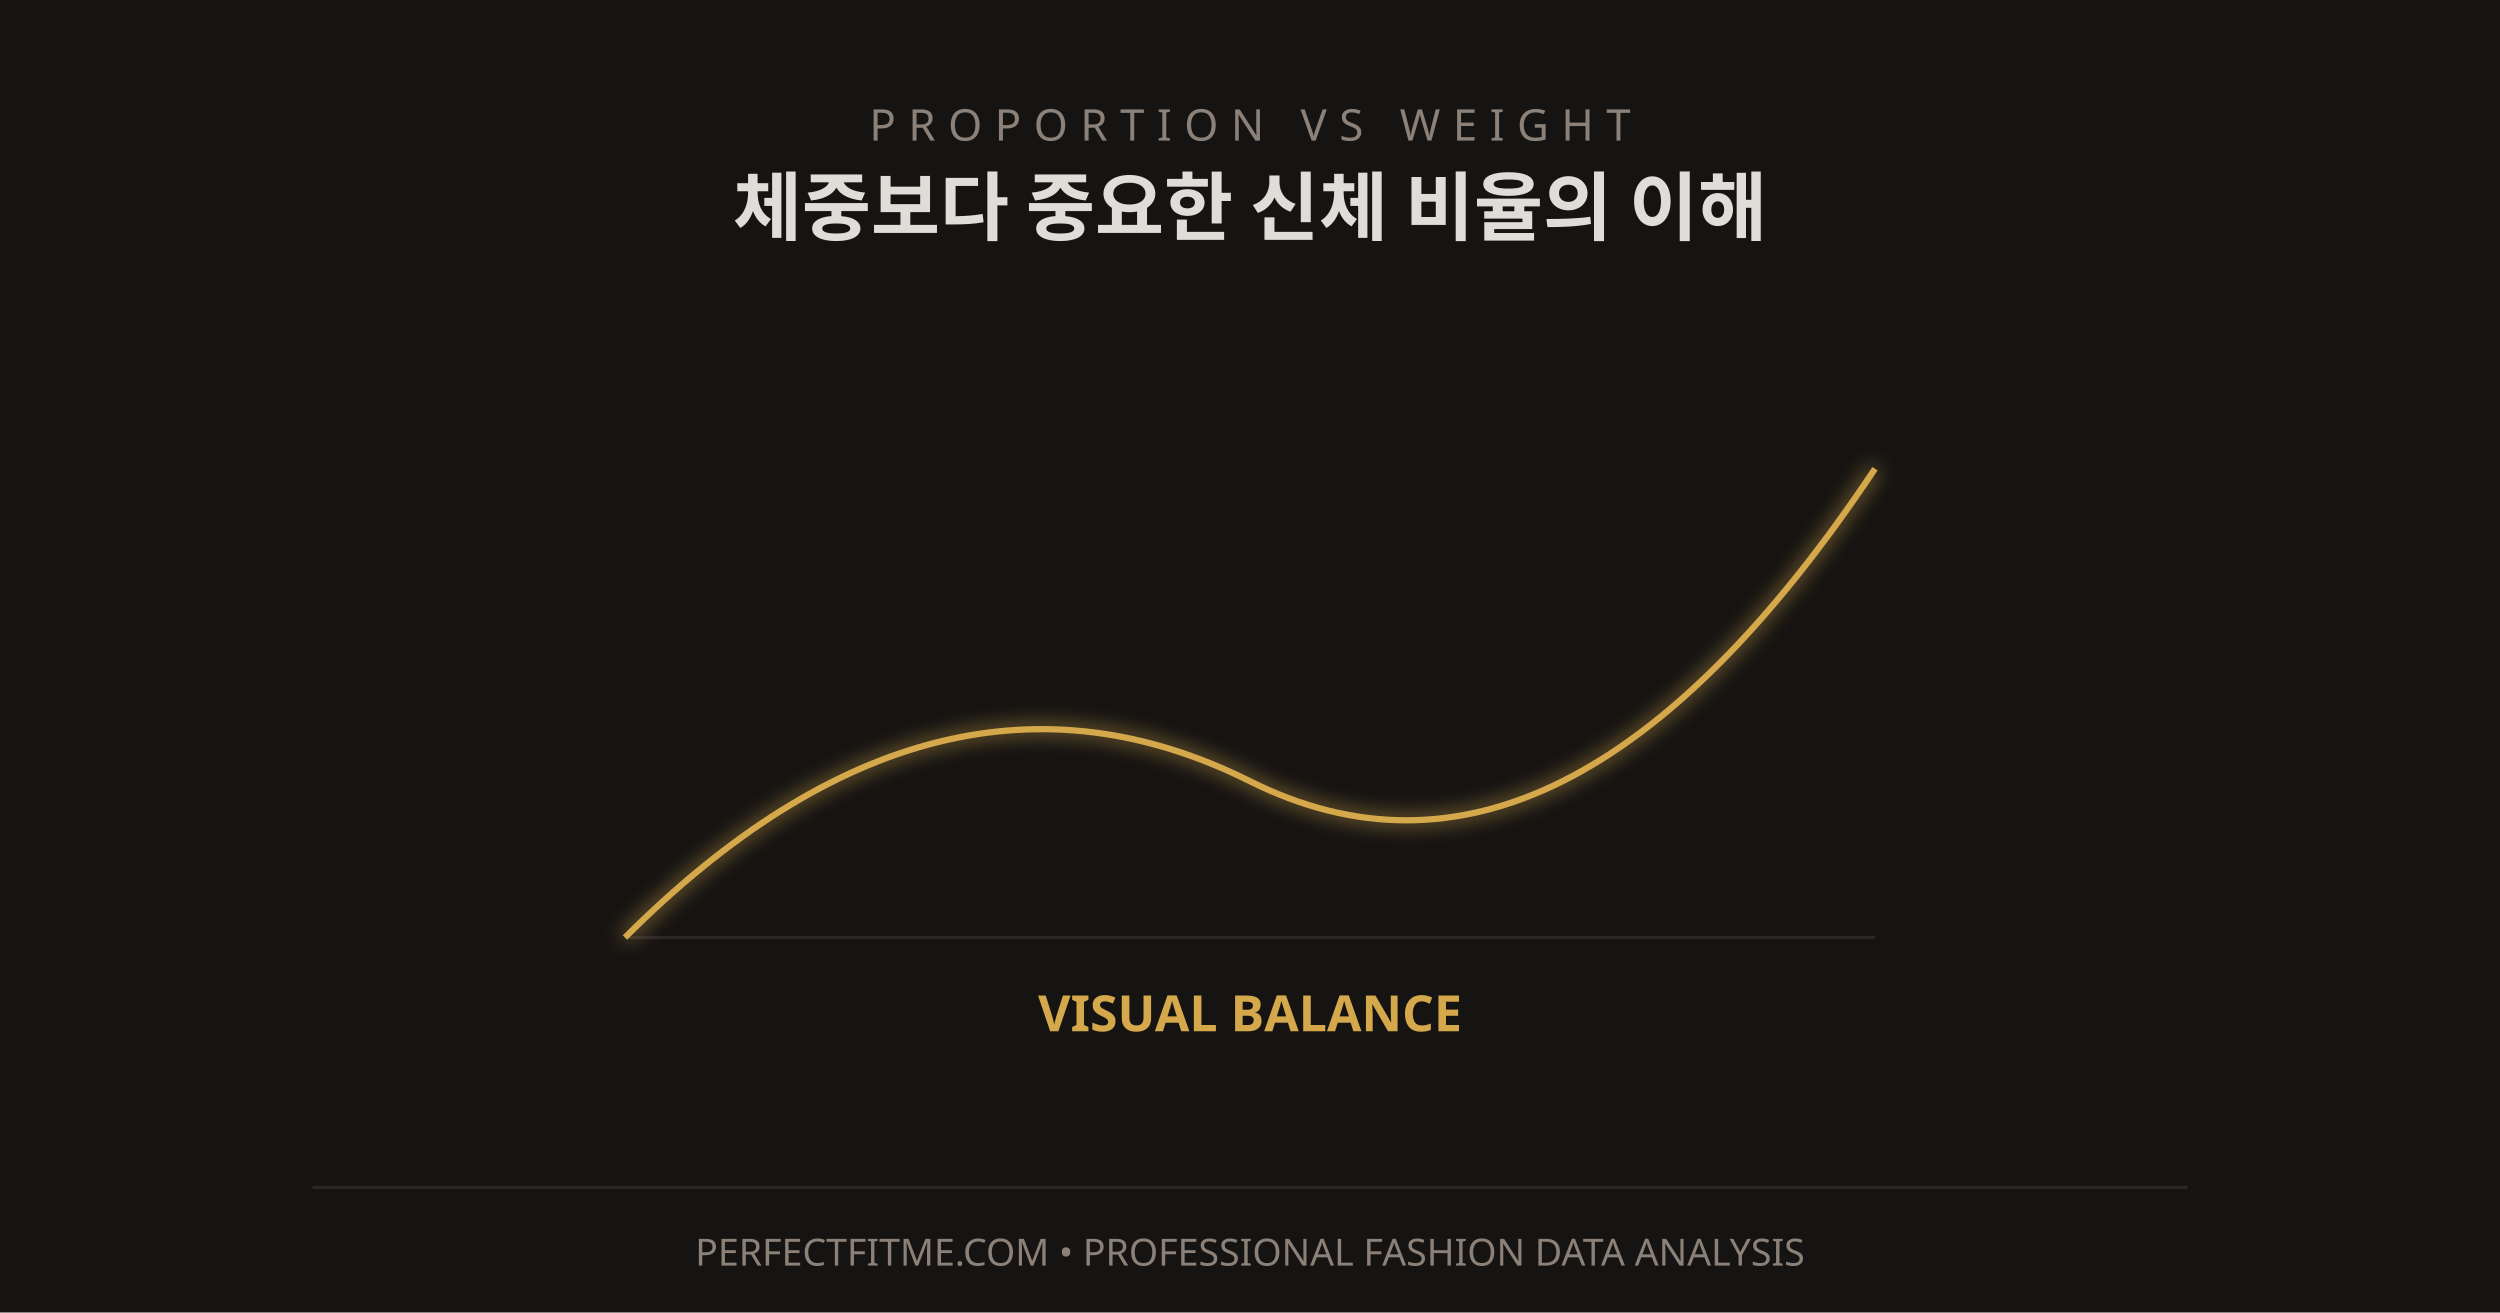
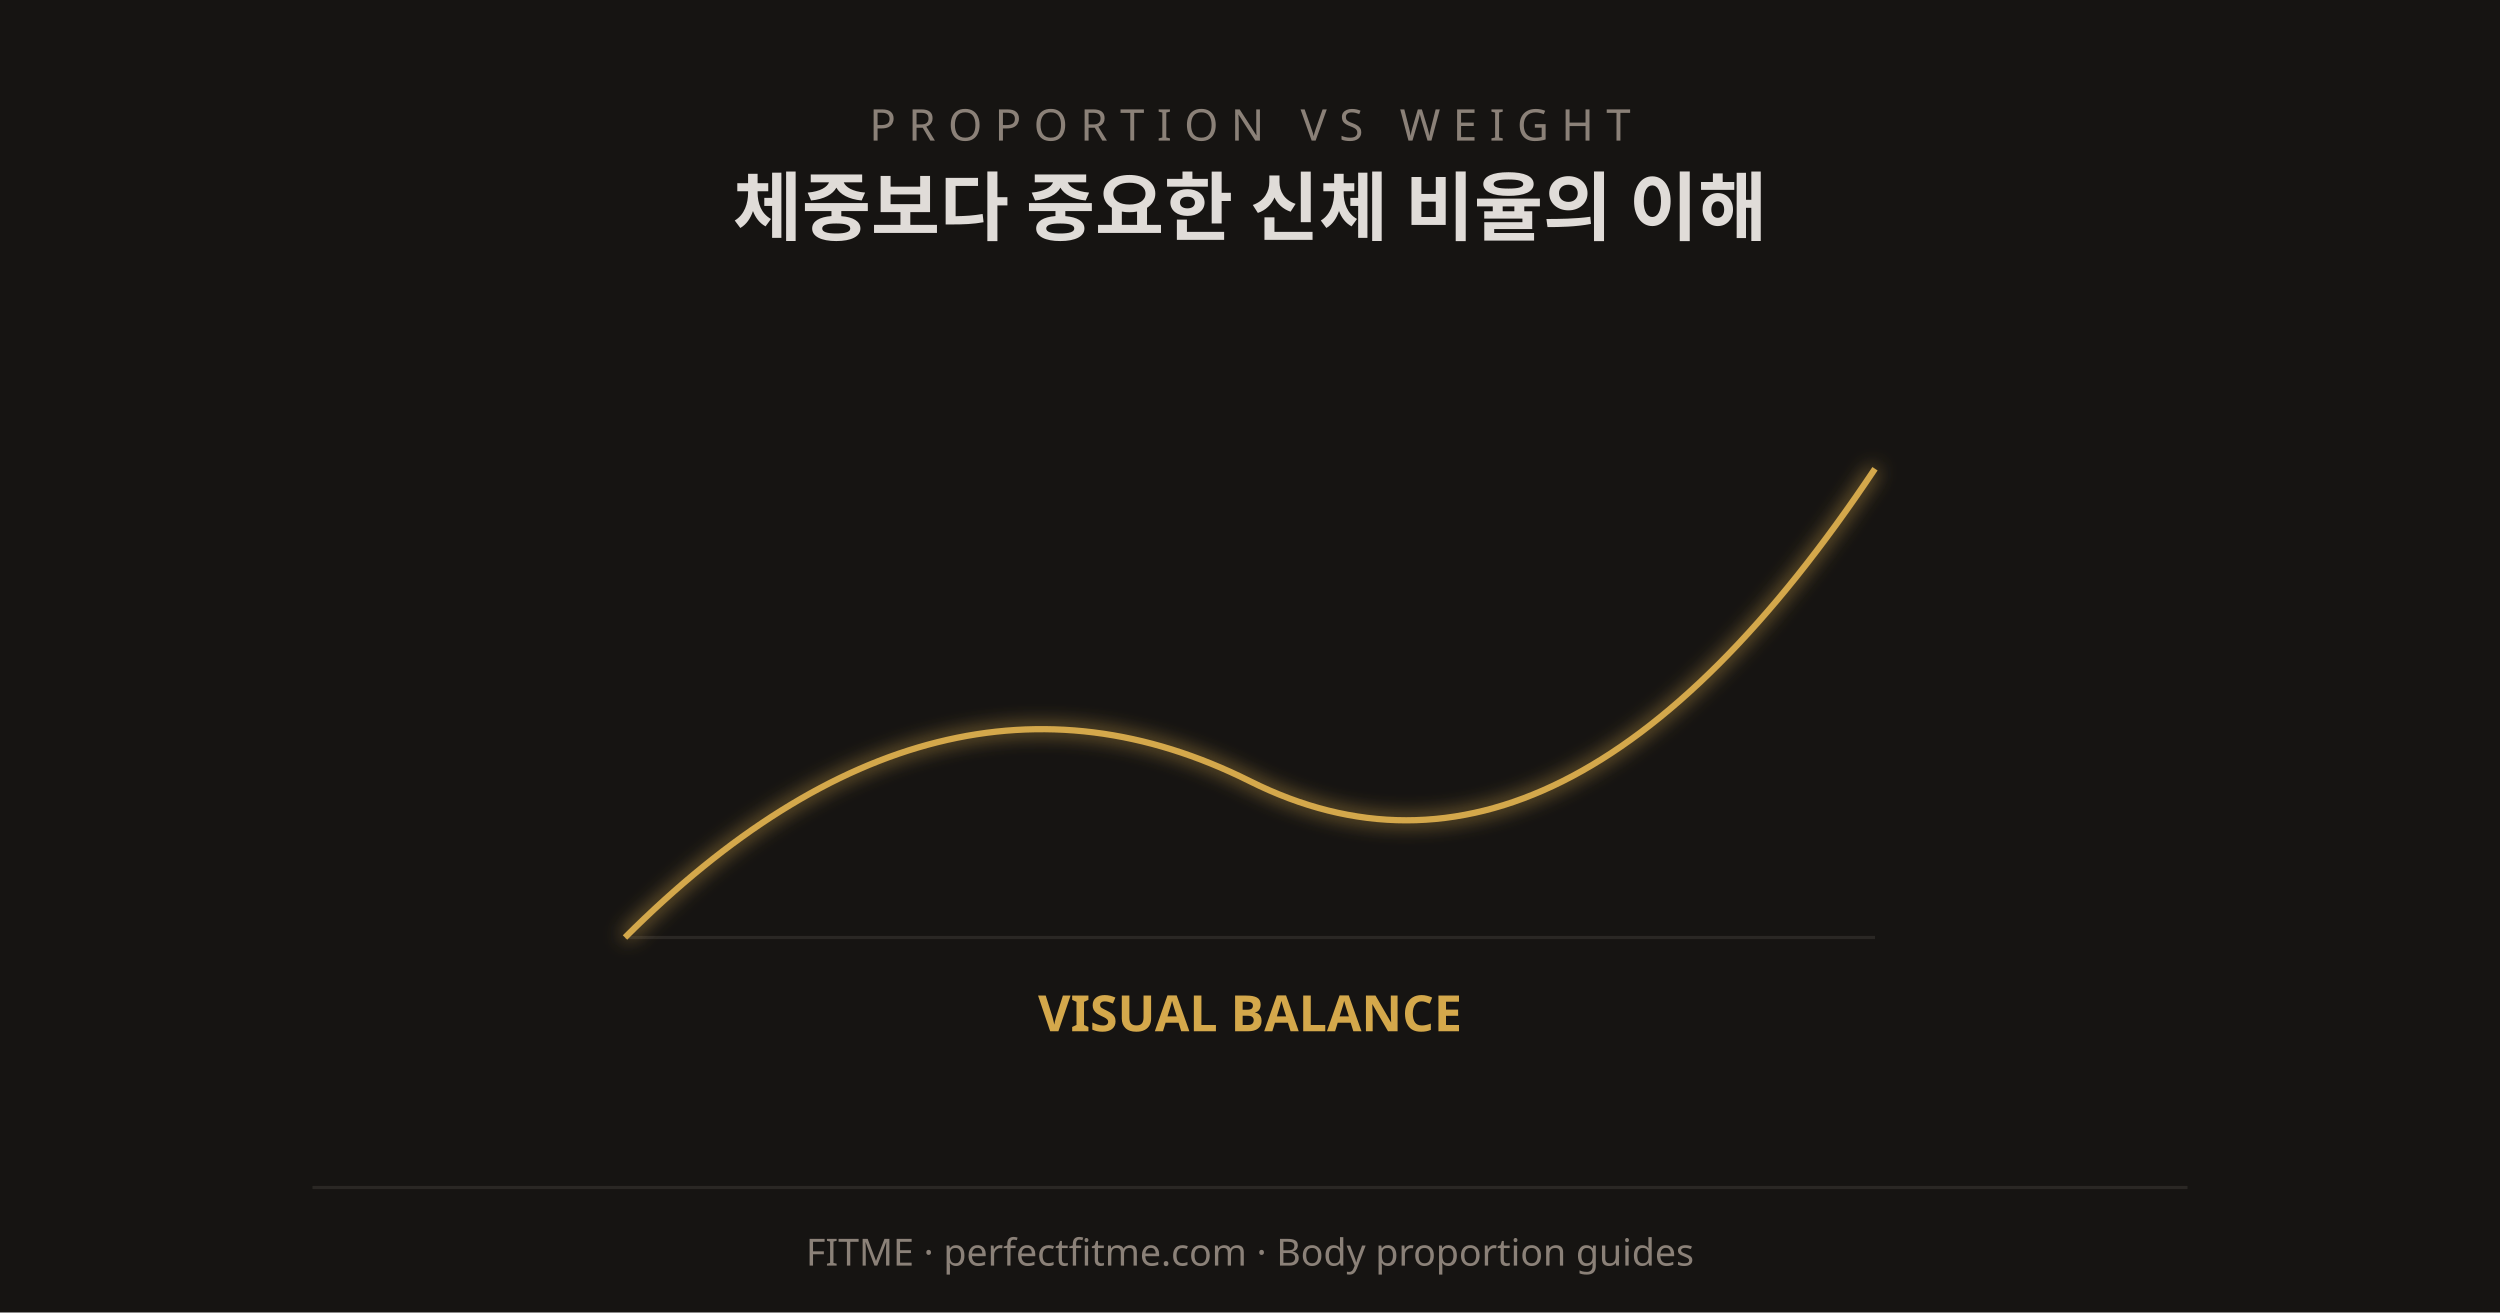
<svg xmlns="http://www.w3.org/2000/svg" viewBox="0 0 800 420" width="800" height="420">
  <defs>
    <filter id="glow" x="-20%" y="-20%" width="140%" height="140%">
      <feGaussianBlur stdDeviation="3" result="blur" />
      <feComposite in="SourceGraphic" in2="blur" operator="over" />
    </filter>
    <linearGradient id="accentGradient" x1="0%" y1="0%" x2="100%" y2="100%">
      <stop offset="0%" style="stop-color:#d4a84b;stop-opacity:1" />
      <stop offset="100%" style="stop-color:#b08d3d;stop-opacity:1" />
    </linearGradient>
    <style>
      .title { font-family: 'DM Sans', sans-serif; font-size: 24px; font-weight: 700; fill: #e0dcd8; }
      .subtitle { font-family: 'DM Sans', sans-serif; font-size: 14px; fill: #8b8178; letter-spacing: 4px; }
      .label { font-family: 'DM Sans', sans-serif; font-size: 12px; fill: #8b8178; }
      .accent-text { font-family: 'DM Sans', sans-serif; font-size: 16px; font-weight: 700; fill: #d4a84b; }
      .line { stroke: #2a2724; stroke-width: 1; }
      .accent-line { stroke: #d4a84b; stroke-width: 2; fill: none; filter: url(#glow); }
      .dashed { stroke-dasharray: 4, 3; }
    </style>
  </defs>
  <rect width="800" height="420" fill="#161412" />
  <text x="400" y="45" text-anchor="middle" class="subtitle">PROPORTION VS WEIGHT</text>
  <text x="400" y="75" text-anchor="middle" class="title">체중보다 중요한 신체 비율의 이해</text>
  <g transform="translate(200,150)">
    <line x1="0" y1="150" x2="400" y2="150" class="line" />
    <path d="M0,150 Q100,50 200,100 T400,0" class="accent-line" />
    <text x="200" y="180" text-anchor="middle" class="accent-text">VISUAL BALANCE</text>
  </g>
  <line x1="100" y1="380" x2="700" y2="380" class="line" />
-   <text x="400" y="405" text-anchor="middle" class="label">PERFECTFITME.COM • PROFESSIONAL FASHION DATA ANALYSIS</text>
+   <text x="400" y="405" text-anchor="middle" class="label">FITME · perfectfitme.com · Body proportion guides</text>
</svg>
